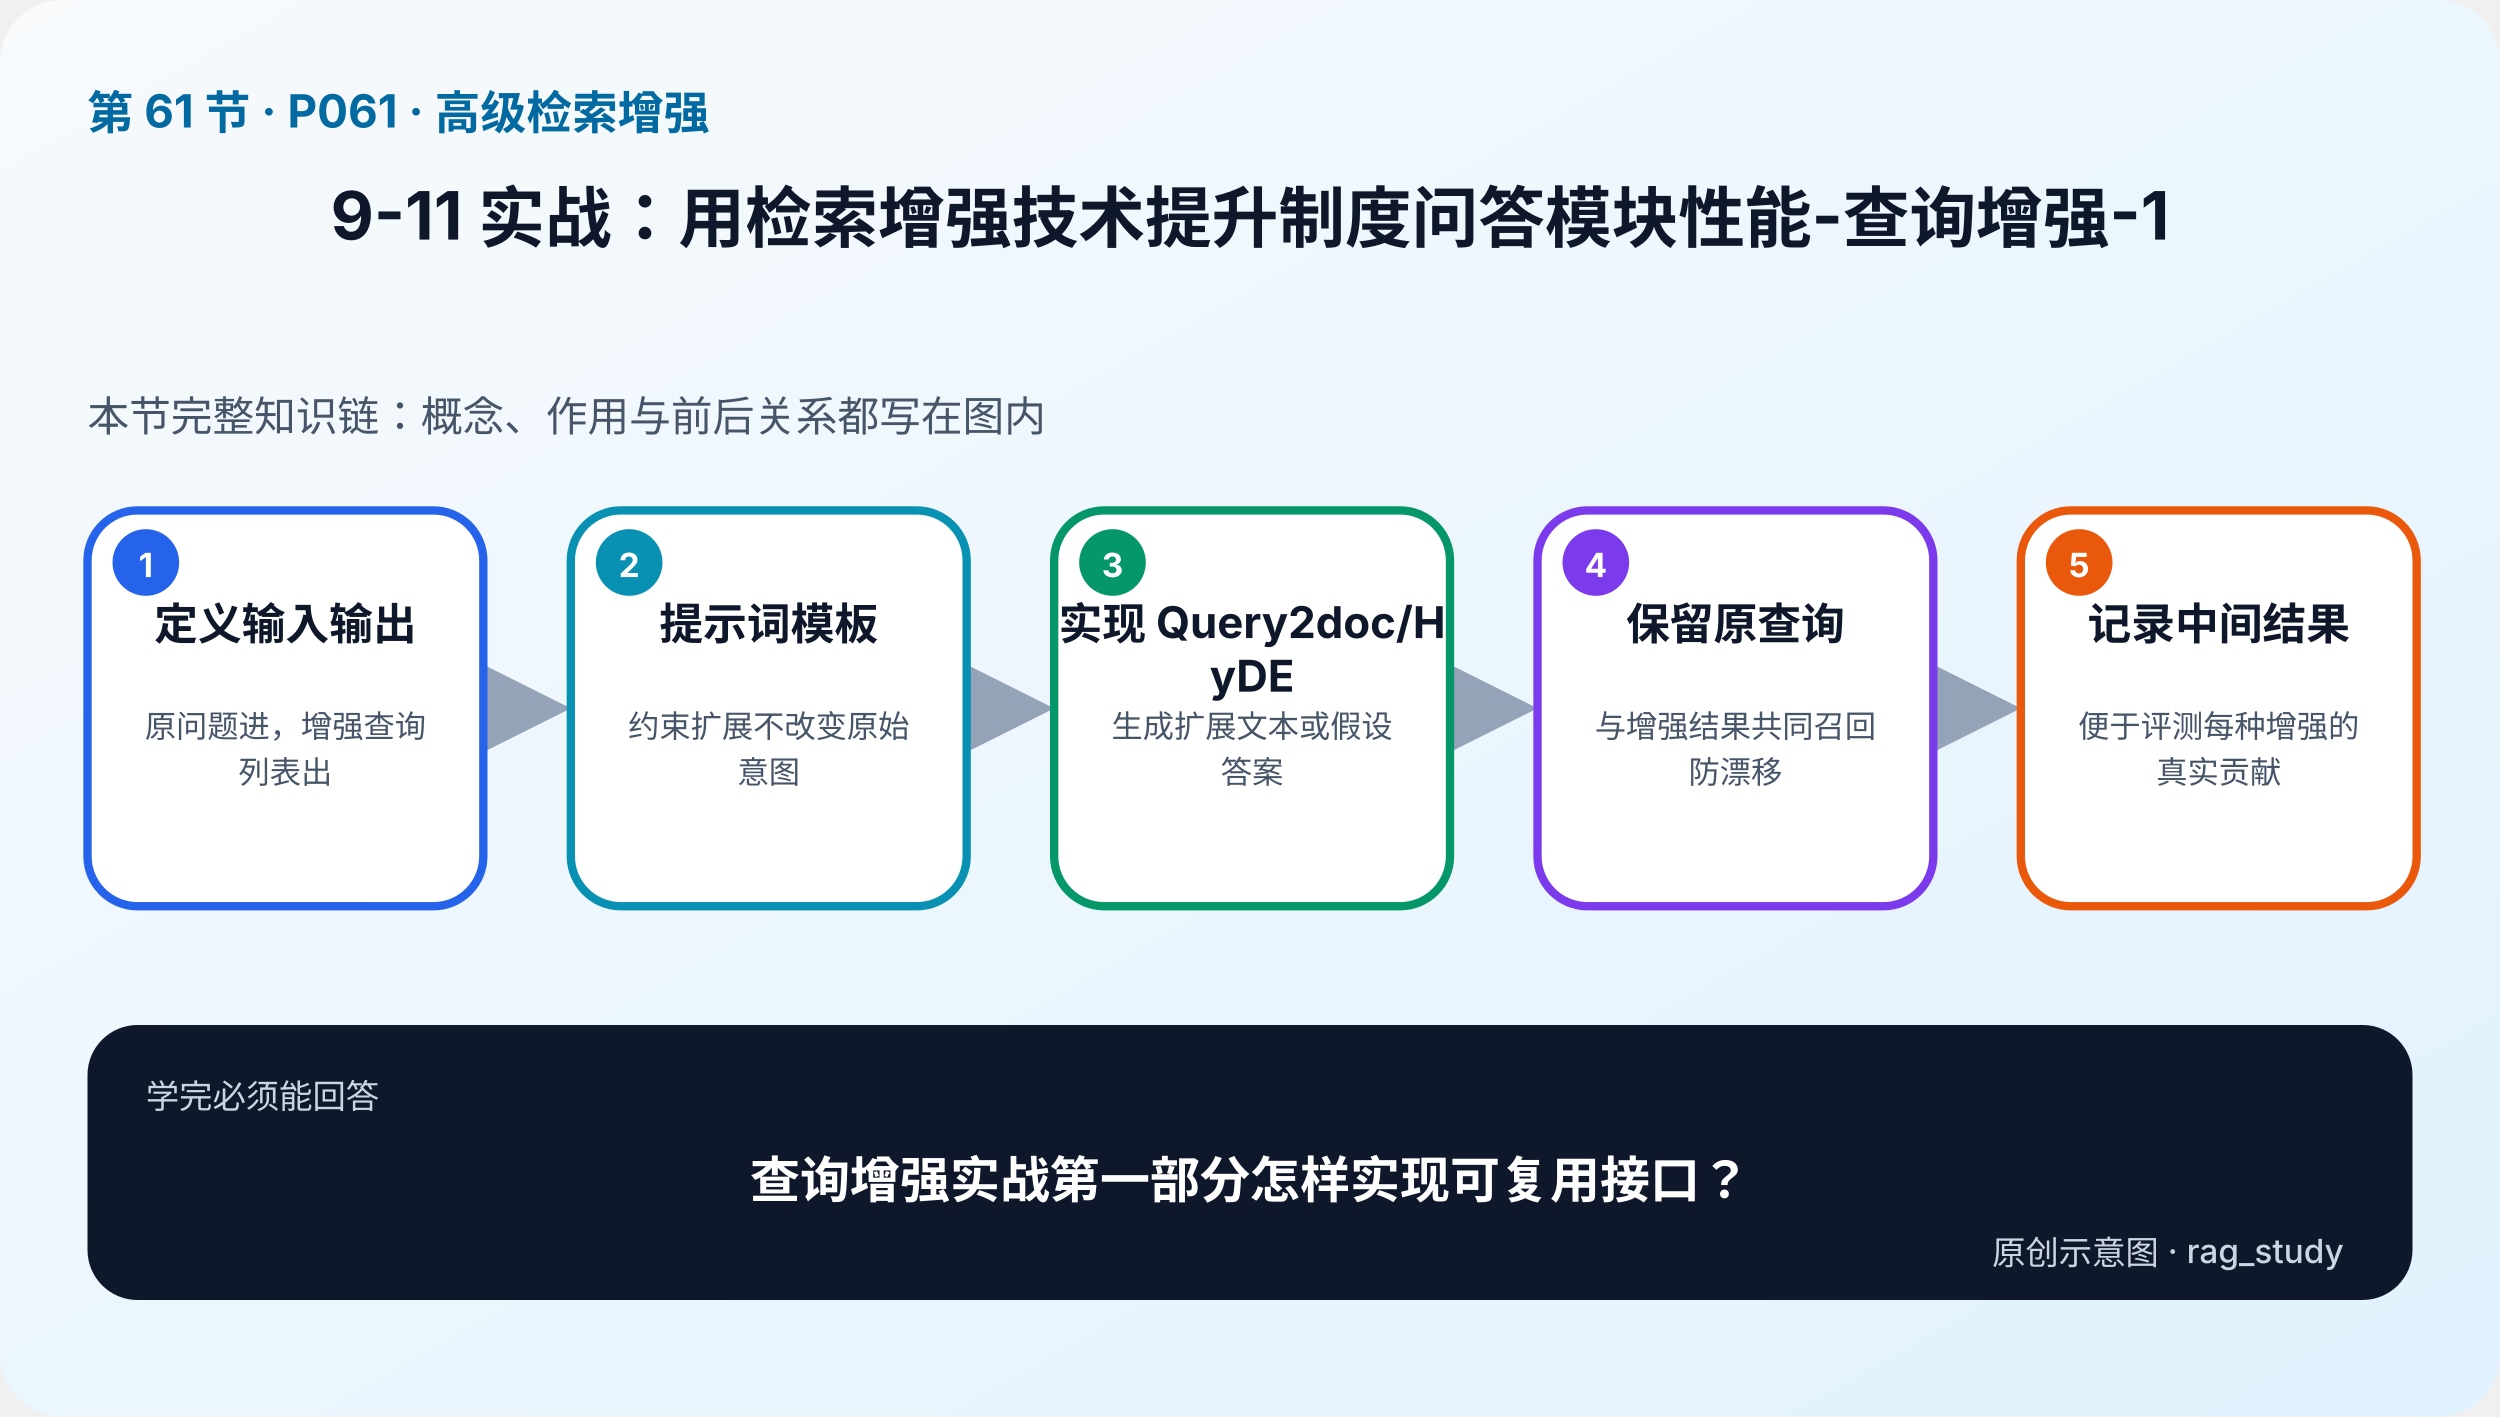
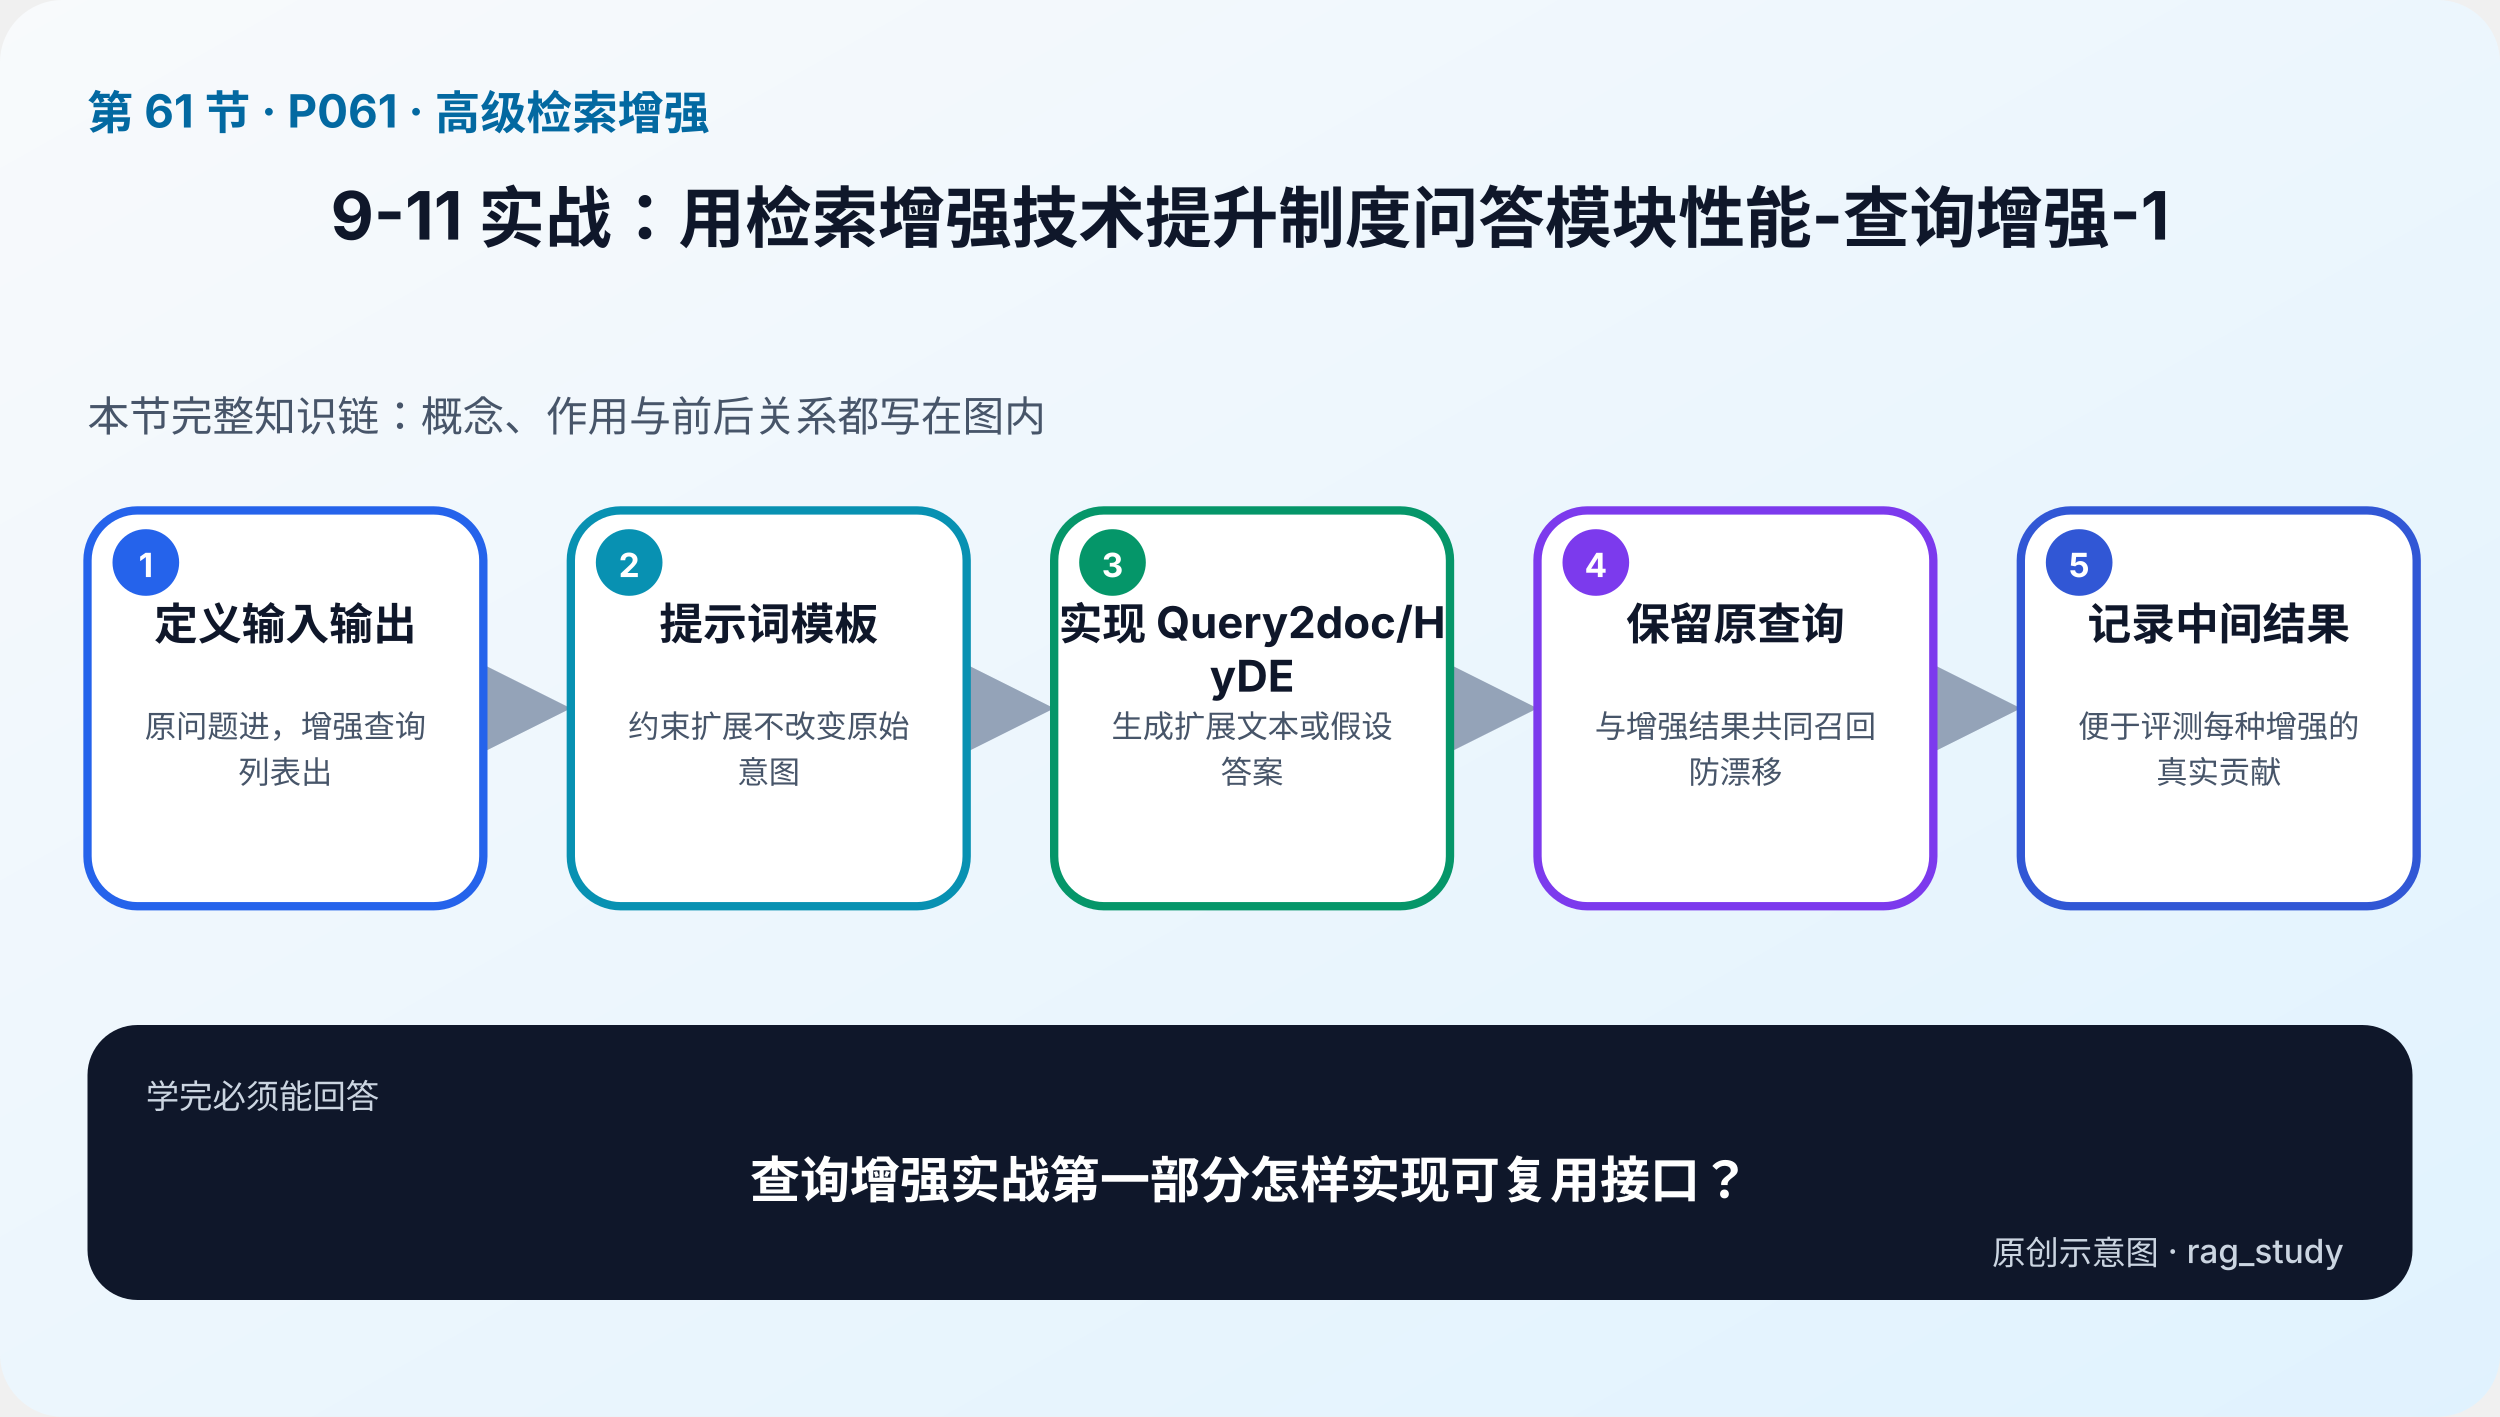
<svg xmlns="http://www.w3.org/2000/svg" role="img" width="1200" height="680" viewBox="0 0 1200 680">
  <defs>
    <linearGradient id="bg" x1="0" x2="1" y1="0" y2="1">
      <stop offset="0" stop-color="#f8fafc" />
      <stop offset="1" stop-color="#e0f2fe" />
    </linearGradient>
    <marker id="arrow" markerWidth="12" markerHeight="12" refX="10" refY="6" orient="auto">
      <path d="M0,0 L12,6 L0,12 z" fill="#94a3b8" />
    </marker>
    <style>
      .chapter { font: 700 22px -apple-system,BlinkMacSystemFont,"Segoe UI","PingFang SC",sans-serif; fill:#0369a1; }
      .title { font: 700 32px -apple-system,BlinkMacSystemFont,"Segoe UI","PingFang SC",sans-serif; fill:#0f172a; }
      .number { font: 700 16px -apple-system,BlinkMacSystemFont,"Segoe UI","PingFang SC",sans-serif; fill:white; }
      .node { font: 700 21px -apple-system,BlinkMacSystemFont,"Segoe UI","PingFang SC",sans-serif; fill:#0f172a; }
      .detail { font: 500 15px -apple-system,BlinkMacSystemFont,"Segoe UI","PingFang SC",sans-serif; fill:#475569; }
      .hint { font: 500 20px -apple-system,BlinkMacSystemFont,"Segoe UI","PingFang SC",sans-serif; fill:#475569; }
      .question { font: 700 24px -apple-system,BlinkMacSystemFont,"Segoe UI","PingFang SC",sans-serif; fill:white; }
      .brand { font: 500 16px -apple-system,BlinkMacSystemFont,"Segoe UI","PingFang SC",sans-serif; fill:#cbd5e1; }
    </style>
  </defs>
  <rect width="1200" height="680" rx="30" fill="url(#bg)" />
  <text x="42" y="62" class="chapter">第 61 节 · P061 · 高级检索增强</text>
  <text x="600" y="115" text-anchor="middle" class="title">9-11 实战：用检索增强技术提升制度问答模块性能-查询增强-1</text>
  <text x="42" y="207" class="hint">本节完整知识链：概念、作用与前后关系都写在图内</text>
  <path d="M 236 340 L 266 340" stroke="#94a3b8" stroke-width="4" marker-end="url(#arrow)" />
  <path d="M 468 340 L 498 340" stroke="#94a3b8" stroke-width="4" marker-end="url(#arrow)" />
  <path d="M 700 340 L 730 340" stroke="#94a3b8" stroke-width="4" marker-end="url(#arrow)" />
  <path d="M 932 340 L 962 340" stroke="#94a3b8" stroke-width="4" marker-end="url(#arrow)" />
  <rect x="42" y="245" width="190" height="190" rx="24" fill="white" stroke="#2563eb" stroke-width="4" />
  <circle cx="70" cy="270" r="16" fill="#2563eb" />
  <text x="70" y="277" text-anchor="middle" class="number">1</text>
  <text x="137" y="307" text-anchor="middle" class="node">定义输入输出</text>
  <text x="137" y="354" text-anchor="middle" class="detail">原问题进，增强查询</text>
  <text x="137" y="376" text-anchor="middle" class="detail">列表出</text>
  <rect x="274" y="245" width="190" height="190" rx="24" fill="white" stroke="#0891b2" stroke-width="4" />
  <circle cx="302" cy="270" r="16" fill="#0891b2" />
  <text x="302" y="277" text-anchor="middle" class="number">2</text>
  <text x="369" y="307" text-anchor="middle" class="node">提示词模板</text>
  <text x="369" y="354" text-anchor="middle" class="detail">约束扩展不改变原始</text>
  <text x="369" y="376" text-anchor="middle" class="detail">意图</text>
  <rect x="506" y="245" width="190" height="190" rx="24" fill="white" stroke="#059669" stroke-width="4" />
  <circle cx="534" cy="270" r="16" fill="#059669" />
  <text x="534" y="277" text-anchor="middle" class="number">3</text>
  <text x="601" y="307" text-anchor="middle" class="node">实现 Query2doc/H</text>
  <text x="601" y="332" text-anchor="middle" class="node">yDE</text>
  <text x="601" y="354" text-anchor="middle" class="detail">生成扩展文本或假设</text>
  <text x="601" y="376" text-anchor="middle" class="detail">答案</text>
  <rect x="738" y="245" width="190" height="190" rx="24" fill="white" stroke="#7c3aed" stroke-width="4" />
  <circle cx="766" cy="270" r="16" fill="#7c3aed" />
  <text x="766" y="277" text-anchor="middle" class="number">4</text>
  <text x="833" y="307" text-anchor="middle" class="node">保留原查询</text>
  <text x="833" y="354" text-anchor="middle" class="detail">与增强结果共同召回</text>
  <text x="833" y="376" text-anchor="middle" class="detail">防漂移</text>
-   <rect x="970" y="245" width="190" height="190" rx="24" fill="white" stroke="#ea580c" stroke-width="4" />
-   <circle cx="998" cy="270" r="16" fill="#ea580c" />
+   <rect x="970" y="245" width="190" height="190" rx="24" fill="white" stroke="#3157d5" stroke-width="4" />
+   <circle cx="998" cy="270" r="16" fill="#3157d5" />
  <text x="998" y="277" text-anchor="middle" class="number">5</text>
  <text x="1065" y="307" text-anchor="middle" class="node">记录中间结果</text>
  <text x="1065" y="354" text-anchor="middle" class="detail">便于评测每种增强的</text>
  <text x="1065" y="376" text-anchor="middle" class="detail">真实贡献</text>
  <rect x="42" y="492" width="1116" height="132" rx="24" fill="#0f172a" />
  <text x="70" y="532" class="brand">学完必须能回答</text>
  <text x="600" y="575" text-anchor="middle" class="question">查询增强实战第一部分怎样实现可复用接口？</text>
  <text x="1125" y="607" text-anchor="end" class="brand">原创示意图 · rag_study</text>
</svg>
